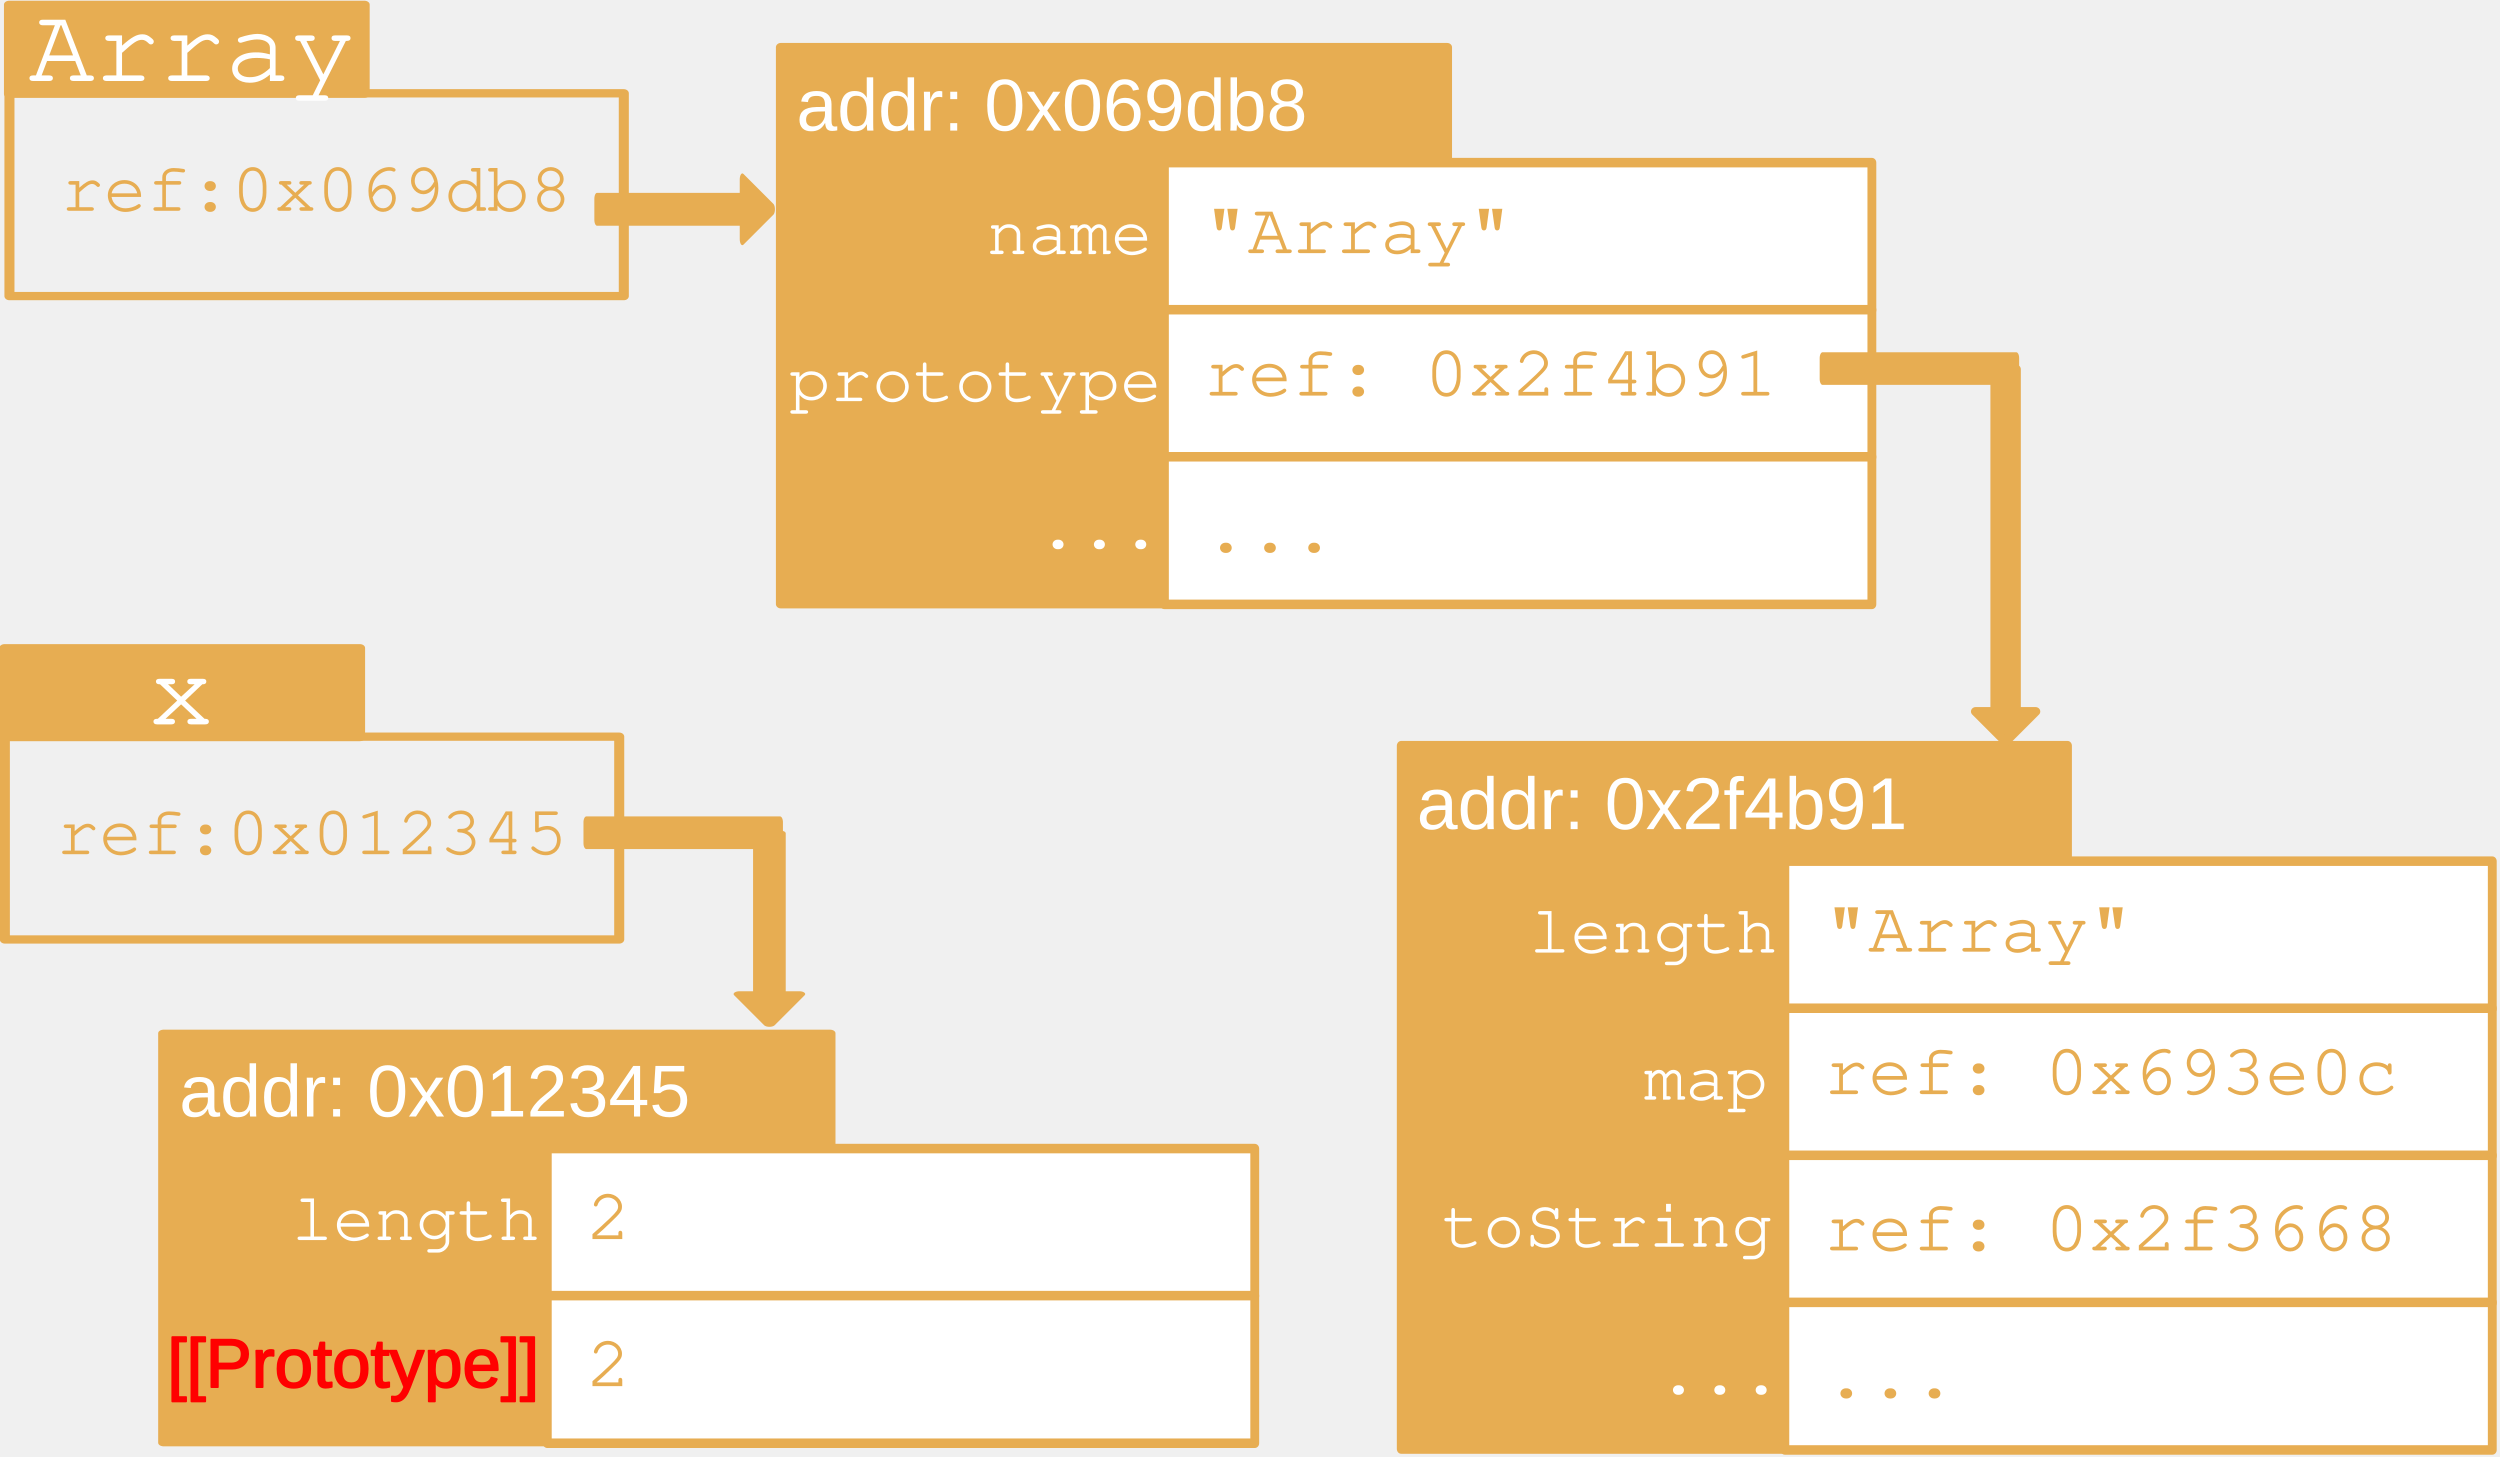
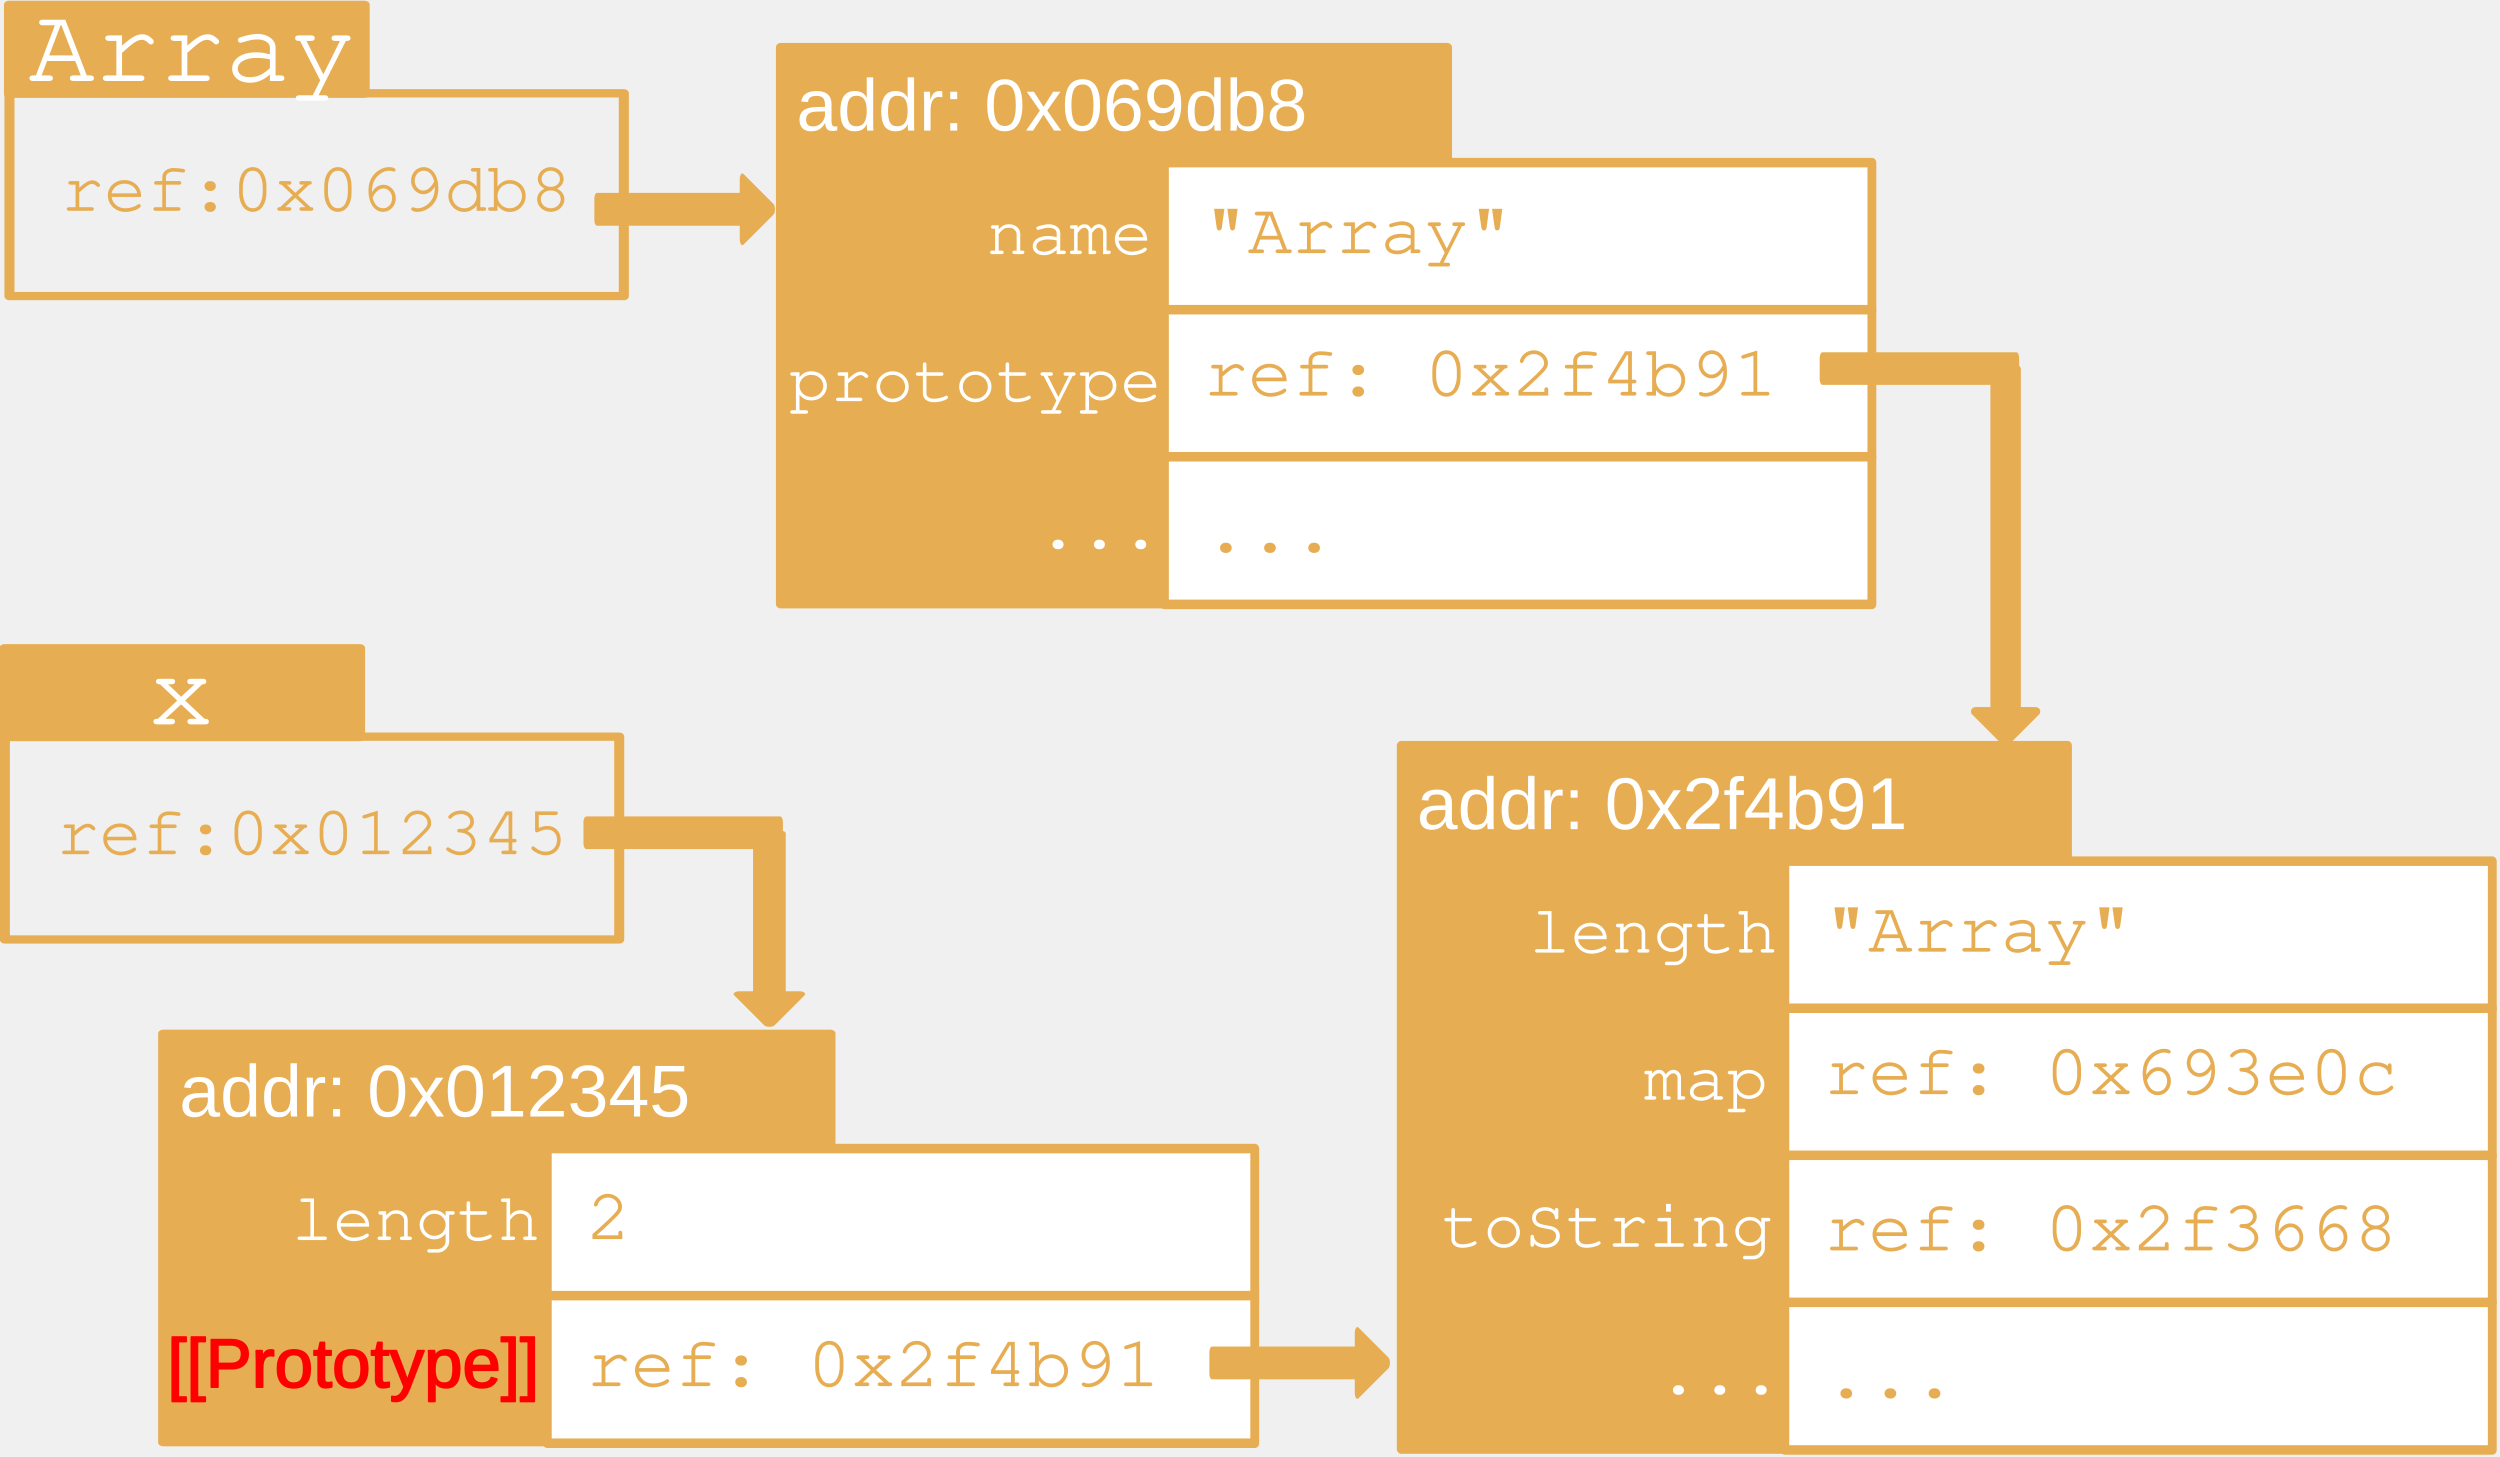
<svg xmlns="http://www.w3.org/2000/svg" width="100%" height="100%" viewBox="0 0 544 317" version="1.1" xml:space="preserve" style="fill-rule:evenodd;clip-rule:evenodd;stroke-linecap:round;stroke-linejoin:round;stroke-miterlimit:1.5;">
  <g transform="matrix(1,0,0,1,-409.304,-75.0892)">
    <g transform="matrix(1.5109,0,0,1.34086,54.1878,29.6938)">
      <rect x="347.481" y="41.526" width="95.976" height="90.362" style="fill:rgb(231,173,82);stroke:rgb(231,173,82);stroke-width:1.4px;" />
    </g>
    <g transform="matrix(1.5109,0,0,1.69315,189.188,167.065)">
      <rect x="347.481" y="41.526" width="95.976" height="90.362" style="fill:rgb(231,173,82);stroke:rgb(231,173,82);stroke-width:1.25px;" />
    </g>
    <g transform="matrix(1.5109,0,0,0.986224,-80.1005,258.965)">
      <rect x="347.481" y="41.526" width="95.976" height="90.362" style="fill:rgb(231,173,82);stroke:rgb(231,173,82);stroke-width:1.57px;" />
    </g>
    <g transform="matrix(1,0,0,1,250.073,40.801)">
      <text x="332.511px" y="62.704px" style="font-family:'ArialMT', 'Arial', sans-serif;font-size:16px;fill:none;">addr: 0x069db8</text>
      <text x="332.511px" y="62.704px" style="font-family:'ArialMT', 'Arial', sans-serif;font-size:16px;fill:white;">addr: 0x069db8</text>
    </g>
    <g transform="matrix(1,0,0,1,385.073,192.801)">
      <text x="332.511px" y="62.704px" style="font-family:'ArialMT', 'Arial', sans-serif;font-size:16px;fill:none;">addr: 0x2f4b91</text>
      <text x="332.511px" y="62.704px" style="font-family:'ArialMT', 'Arial', sans-serif;font-size:16px;fill:white;">addr: 0x2f4b91</text>
    </g>
    <g transform="matrix(1,0,0,1,115.784,255.346)">
      <text x="332.511px" y="62.704px" style="font-family:'ArialMT', 'Arial', sans-serif;font-size:16px;fill:none;">addr: 0x012345</text>
      <text x="332.511px" y="62.704px" style="font-family:'ArialMT', 'Arial', sans-serif;font-size:16px;fill:white;">addr: 0x012345</text>
    </g>
    <g transform="matrix(1.03493,0,0,1.11488,293.952,39.3418)">
      <rect x="356.286" y="63.807" width="148.744" height="28.808" style="fill:white;stroke:rgb(231,173,82);stroke-width:1.86px;" />
    </g>
    <g transform="matrix(1.03493,0,0,1.11488,428.952,191.342)">
      <rect x="356.286" y="63.807" width="148.744" height="28.808" style="fill:white;stroke:rgb(231,173,82);stroke-width:1.86px;" />
    </g>
    <g transform="matrix(1.03493,0,0,1.11488,159.664,253.887)">
      <rect x="356.286" y="63.807" width="148.744" height="28.808" style="fill:white;stroke:rgb(231,173,82);stroke-width:1.86px;" />
    </g>
    <g transform="matrix(1.03493,0,0,1.11488,159.664,285.887)">
      <rect x="356.286" y="63.807" width="148.744" height="28.808" style="fill:white;stroke:rgb(231,173,82);stroke-width:1.86px;" />
    </g>
    <g transform="matrix(1.03493,0,0,1.11488,293.952,71.3418)">
      <rect x="356.286" y="63.807" width="148.744" height="28.808" style="fill:white;stroke:rgb(231,173,82);stroke-width:1.86px;" />
    </g>
    <g transform="matrix(1.03493,0,0,1.11488,428.952,223.342)">
      <rect x="356.286" y="63.807" width="148.744" height="28.808" style="fill:white;stroke:rgb(231,173,82);stroke-width:1.86px;" />
    </g>
    <g transform="matrix(1.03493,0,0,1.11488,293.952,103.342)">
      <rect x="356.286" y="63.807" width="148.744" height="28.808" style="fill:white;stroke:rgb(231,173,82);stroke-width:1.86px;" />
    </g>
    <g transform="matrix(1.03493,0,0,1.11488,428.952,255.342)">
      <rect x="356.286" y="63.807" width="148.744" height="28.808" style="fill:white;stroke:rgb(231,173,82);stroke-width:1.86px;" />
    </g>
    <g transform="matrix(1.03493,0,0,1.11488,428.952,287.342)">
      <rect x="356.286" y="63.807" width="148.744" height="28.808" style="fill:white;stroke:rgb(231,173,82);stroke-width:1.86px;" />
    </g>
    <g transform="matrix(1,0,0,1,273.534,43.0144)">
      <text x="397.716px" y="87.155px" style="font-family:'Courier';font-size:16px;fill:none;">"Array"</text>
      <text x="397.716px" y="87.155px" style="font-family:'Courier';font-size:16px;fill:rgb(231,173,82);">"Array"</text>
    </g>
    <g transform="matrix(1,0,0,1,408.534,195.014)">
      <text x="397.716px" y="87.155px" style="font-family:'Courier';font-size:16px;fill:none;">"Array"</text>
      <text x="397.716px" y="87.155px" style="font-family:'Courier';font-size:16px;fill:rgb(231,173,82);">"Array"</text>
    </g>
    <g transform="matrix(1,0,0,1,139.245,257.559)">
      <text x="397.716px" y="87.155px" style="font-family:'Courier';font-size:16px;fill:none;">2</text>
      <text x="397.716px" y="87.155px" style="font-family:'Courier';font-size:16px;fill:rgb(231,173,82);">2</text>
    </g>
    <g transform="matrix(1,0,0,1,139.245,289.559)">
-       <text x="397.716px" y="87.155px" style="font-family:'Courier';font-size:16px;fill:none;">2</text>
-       <text x="397.716px" y="87.155px" style="font-family:'Courier';font-size:16px;fill:rgb(231,173,82);">2</text>
+       <text x="397.716px" y="87.155px" style="font-family:'Courier';font-size:16px;fill:none;">ref: 0x2f4b91</text>
+       <text x="397.716px" y="87.155px" style="font-family:'Courier';font-size:16px;fill:rgb(231,173,82);">ref: 0x2f4b91</text>
    </g>
    <g transform="matrix(1,0,0,1,273.534,74.0144)">
      <text x="397.716px" y="87.155px" style="font-family:'Courier';font-size:16px;fill:none;">ref: 0x2f4b91</text>
      <text x="397.716px" y="87.155px" style="font-family:'Courier';font-size:16px;fill:rgb(231,173,82);">ref: 0x2f4b91</text>
    </g>
    <g transform="matrix(1,0,0,1,408.534,226.014)">
      <text x="397.716px" y="87.155px" style="font-family:'Courier';font-size:16px;fill:none;">ref: 0x693e0c</text>
      <text x="397.716px" y="87.155px" style="font-family:'Courier';font-size:16px;fill:rgb(231,173,82);">ref: 0x693e0c</text>
    </g>
    <g transform="matrix(1,0,0,1,273.534,108.014)">
      <text x="397.716px" y="87.155px" style="font-family:'Courier';font-size:16px;fill:none;">...</text>
      <text x="397.716px" y="87.155px" style="font-family:'Courier';font-size:16px;fill:rgb(231,173,82);">...</text>
    </g>
    <g transform="matrix(1,0,0,1,408.534,260.014)">
      <text x="397.716px" y="87.155px" style="font-family:'Courier';font-size:16px;fill:none;">ref: 0x2f3668</text>
      <text x="397.716px" y="87.155px" style="font-family:'Courier';font-size:16px;fill:rgb(231,173,82);">ref: 0x2f3668</text>
    </g>
    <g transform="matrix(1,0,0,1,408.534,292.014)">
      <text x="397.716px" y="87.155px" style="font-family:'Courier';font-size:16px;fill:none;">...</text>
      <text x="397.716px" y="87.155px" style="font-family:'Courier';font-size:16px;fill:rgb(231,173,82);">...</text>
    </g>
    <g transform="matrix(1,0,0,1,264.995,44.8351)">
      <text x="359.031px" y="85.543px" style="font-family:'Courier';font-size:15px;fill:none;">name</text>
      <text x="359.031px" y="85.543px" style="font-family:'Courier';font-size:15px;fill:white;">name</text>
    </g>
    <g transform="matrix(1,0,0,1,382.995,196.835)">
      <text x="359.031px" y="85.543px" style="font-family:'Courier';font-size:15px;fill:none;">length</text>
      <text x="359.031px" y="85.543px" style="font-family:'Courier';font-size:15px;fill:white;">length</text>
    </g>
    <g transform="matrix(1,0,0,1,113.707,259.38)">
      <text x="359.031px" y="85.543px" style="font-family:'Courier';font-size:15px;fill:none;">length</text>
      <text x="359.031px" y="85.543px" style="font-family:'Courier';font-size:15px;fill:white;">length</text>
    </g>
    <g transform="matrix(1,0,0,1,86.707,291.38)">
      <text x="359.031px" y="85.543px" style="font-family:'ArialMT', 'Arial', sans-serif;font-size:15px;fill:none;">[[Prototype]]</text>
      <text x="359.031px" y="85.543px" style="font-family:'ArialMT', 'Arial', sans-serif;font-size:15px;fill:rgb(255,0,0);stroke:rgb(255,0,0);stroke-width:0.4px;stroke-linecap:butt;stroke-miterlimit:1.414;">[[Prototype]]</text>
    </g>
    <g transform="matrix(1,0,0,1,221.995,76.8351)">
      <text x="359.031px" y="85.543px" style="font-family:'Courier';font-size:15px;fill:none;">prototype</text>
      <text x="359.031px" y="85.543px" style="font-family:'Courier';font-size:15px;fill:white;">prototype</text>
    </g>
    <g transform="matrix(1,0,0,1,407.995,228.835)">
      <text x="359.031px" y="85.543px" style="font-family:'Courier';font-size:15px;fill:none;">map</text>
      <text x="359.031px" y="85.543px" style="font-family:'Courier';font-size:15px;fill:white;">map</text>
    </g>
    <g transform="matrix(1,0,0,1,275.995,108.835)">
      <text x="359.031px" y="85.543px" style="font-family:'Courier';font-size:15px;fill:none;">...</text>
      <text x="359.031px" y="85.543px" style="font-family:'Courier';font-size:15px;fill:white;">...</text>
    </g>
    <g transform="matrix(1,0,0,1,363.995,260.835)">
      <text x="359.031px" y="85.543px" style="font-family:'Courier';font-size:15px;fill:none;">toString</text>
      <text x="359.031px" y="85.543px" style="font-family:'Courier';font-size:15px;fill:white;">toString</text>
    </g>
    <g transform="matrix(1,0,0,1,410.995,292.835)">
      <text x="359.031px" y="85.543px" style="font-family:'Courier';font-size:15px;fill:none;">...</text>
      <text x="359.031px" y="85.543px" style="font-family:'Courier';font-size:15px;fill:white;">...</text>
    </g>
    <g transform="matrix(0.441479,0,0,1,426.873,-77.5028)">
      <path d="M254.446,200.413L254.446,195.855L326.112,195.855L326.112,191.622L340.862,198.134L326.112,204.646L326.112,200.413L254.446,200.413Z" style="fill:rgb(231,173,82);stroke:rgb(231,173,82);stroke-width:2.59px;" />
    </g>
+     <g transform="matrix(0.441479,0,0,1,560.703,173.529)">
+       <path d="M254.446,200.413L254.446,195.855L326.112,195.855L326.112,191.622L340.862,198.134L326.112,204.646L326.112,200.413L254.446,200.413Z" style="fill:rgb(231,173,82);stroke:rgb(231,173,82);stroke-width:2.59px;" />
+     </g>
    <g transform="matrix(0.48792,0,0,1,681.737,-42.8424)">
      <rect x="254.446" y="195.855" width="86.416" height="4.559" style="fill:rgb(231,173,82);stroke:rgb(231,173,82);stroke-width:2.54px;" />
    </g>
    <g transform="matrix(0.48792,0,0,1,412.737,58.1576)">
      <rect x="254.446" y="195.855" width="86.416" height="4.559" style="fill:rgb(231,173,82);stroke:rgb(231,173,82);stroke-width:2.54px;" />
    </g>
    <g transform="matrix(5.52478e-17,0.937354,-1,6.245e-17,1043.86,-83.0833)">
      <path d="M254.446,200.413L254.446,195.855L333.915,195.855L333.915,191.622L340.862,198.134L333.915,204.646L333.915,200.413L254.446,200.413Z" style="fill:rgb(231,173,82);stroke:rgb(231,173,82);stroke-width:2.06px;" />
    </g>
    <g transform="matrix(2.82971e-17,0.480099,-1,6.245e-17,774.859,134.263)">
      <path d="M254.446,200.413L254.446,195.855L327.298,195.855L327.298,191.622L340.862,198.134L327.298,204.646L327.298,200.413L254.446,200.413Z" style="fill:rgb(231,173,82);stroke:rgb(231,173,82);stroke-width:2.55px;" />
    </g>
    <g transform="matrix(0.643292,0,0,0.529349,282.559,-134.849)">
      <rect x="200.221" y="434.948" width="207.816" height="83.365" style="fill:none;stroke:rgb(231,173,82);stroke-width:3.4px;" />
    </g>
    <g transform="matrix(0.643292,0,0,0.529349,281.559,5.15113)">
      <rect x="200.221" y="434.948" width="207.816" height="83.365" style="fill:none;stroke:rgb(231,173,82);stroke-width:3.4px;" />
    </g>
    <g transform="matrix(0.872416,0,0,0.643292,236.583,-183.056)">
      <rect x="200.272" y="402.842" width="88.611" height="30.218" style="fill:rgb(231,173,82);stroke:rgb(231,173,82);stroke-width:2.61px;" />
    </g>
    <g transform="matrix(0.872416,0,0,0.643292,235.583,-43.0563)">
      <rect x="200.272" y="402.842" width="88.611" height="30.218" style="fill:rgb(231,173,82);stroke:rgb(231,173,82);stroke-width:2.61px;" />
    </g>
    <g transform="matrix(0.643292,0,0,0.643292,272.715,-188.746)">
      <text x="233.017px" y="481.437px" style="font-family:'Courier';font-size:24px;fill:none;">ref:0x069db8</text>
      <text x="233.017px" y="481.437px" style="font-family:'Courier';font-size:24px;fill:rgb(231,173,82);">ref:0x069db8</text>
    </g>
    <g transform="matrix(0.643292,0,0,0.643292,271.715,-48.7457)">
      <text x="233.017px" y="481.437px" style="font-family:'Courier';font-size:24px;fill:none;">ref:0x012345</text>
      <text x="233.017px" y="481.437px" style="font-family:'Courier';font-size:24px;fill:rgb(231,173,82);">ref:0x012345</text>
    </g>
    <g transform="matrix(0.789304,0,0,0.789304,234.59,-239.203)">
      <text x="229.34px" y="420.514px" style="font-family:'Courier';font-size:30px;fill:none;">Array</text>
      <text x="229.34px" y="420.514px" style="font-family:'Courier';font-size:30px;fill:white;">Array</text>
    </g>
    <g transform="matrix(0.789304,0,0,0.789304,260.59,-99.2029)">
      <text x="229.34px" y="420.514px" style="font-family:'Courier';font-size:30px;fill:none;">x</text>
      <text x="229.34px" y="420.514px" style="font-family:'Courier';font-size:30px;fill:white;">x</text>
    </g>
  </g>
</svg>
